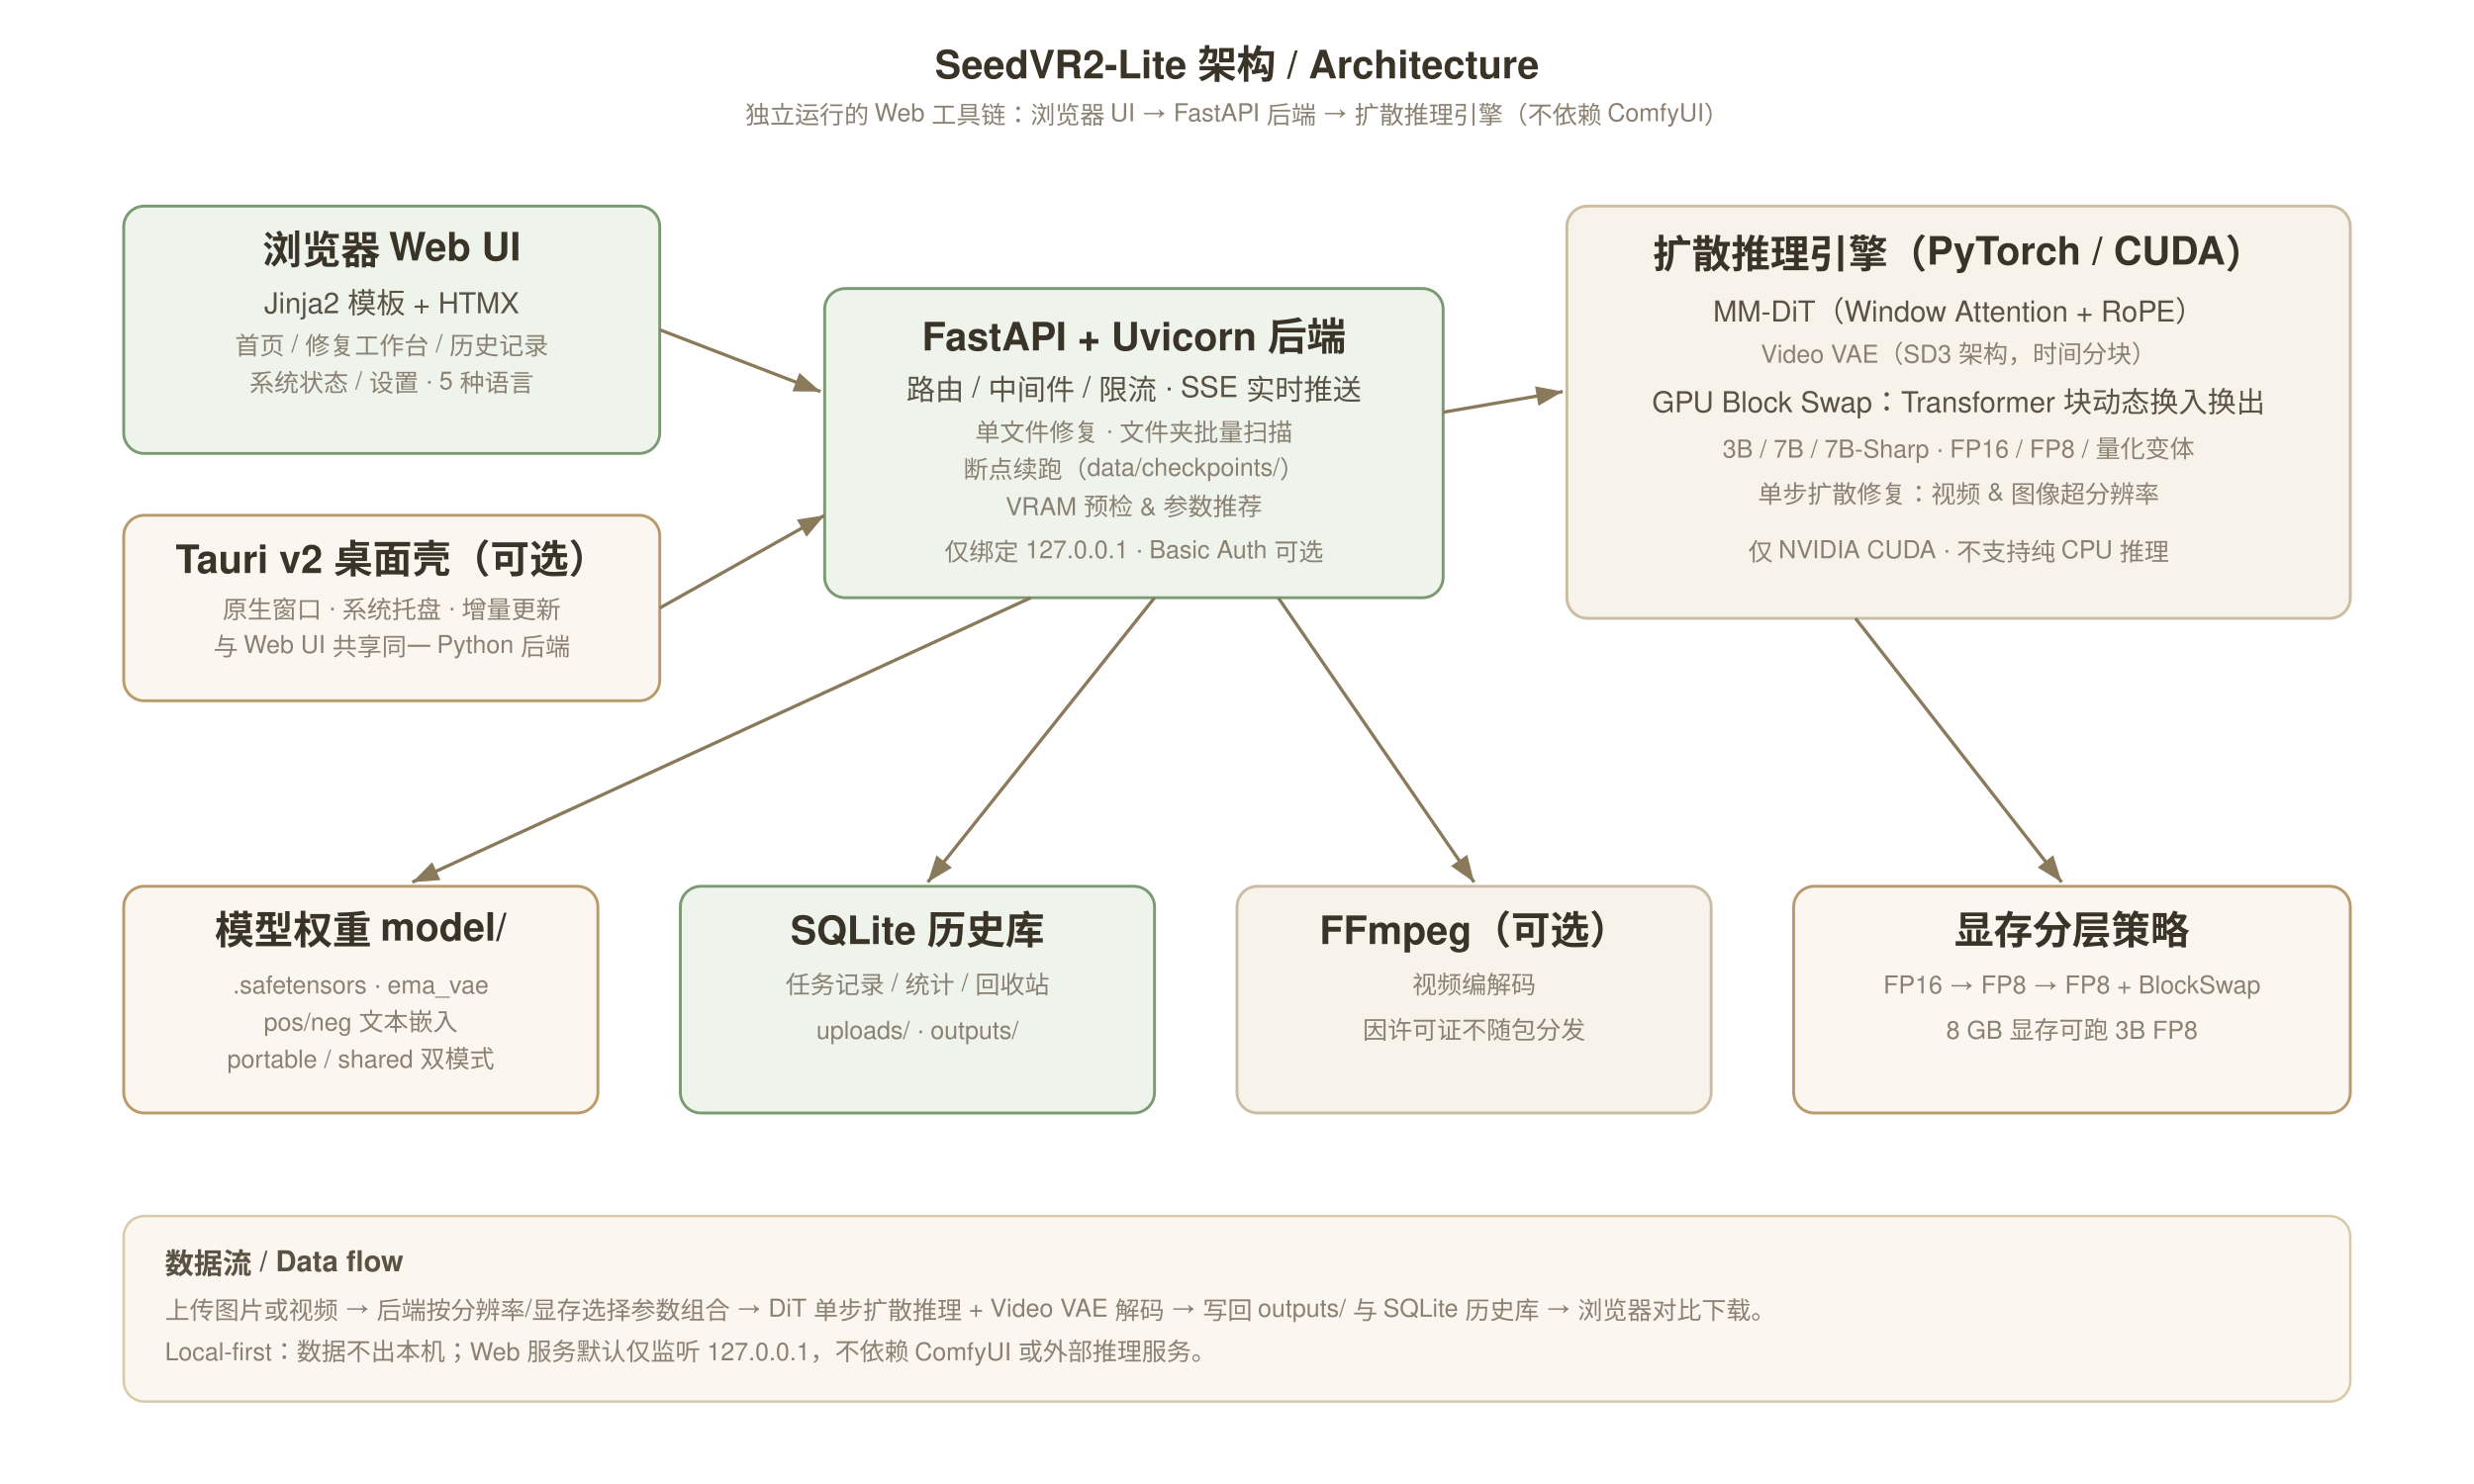
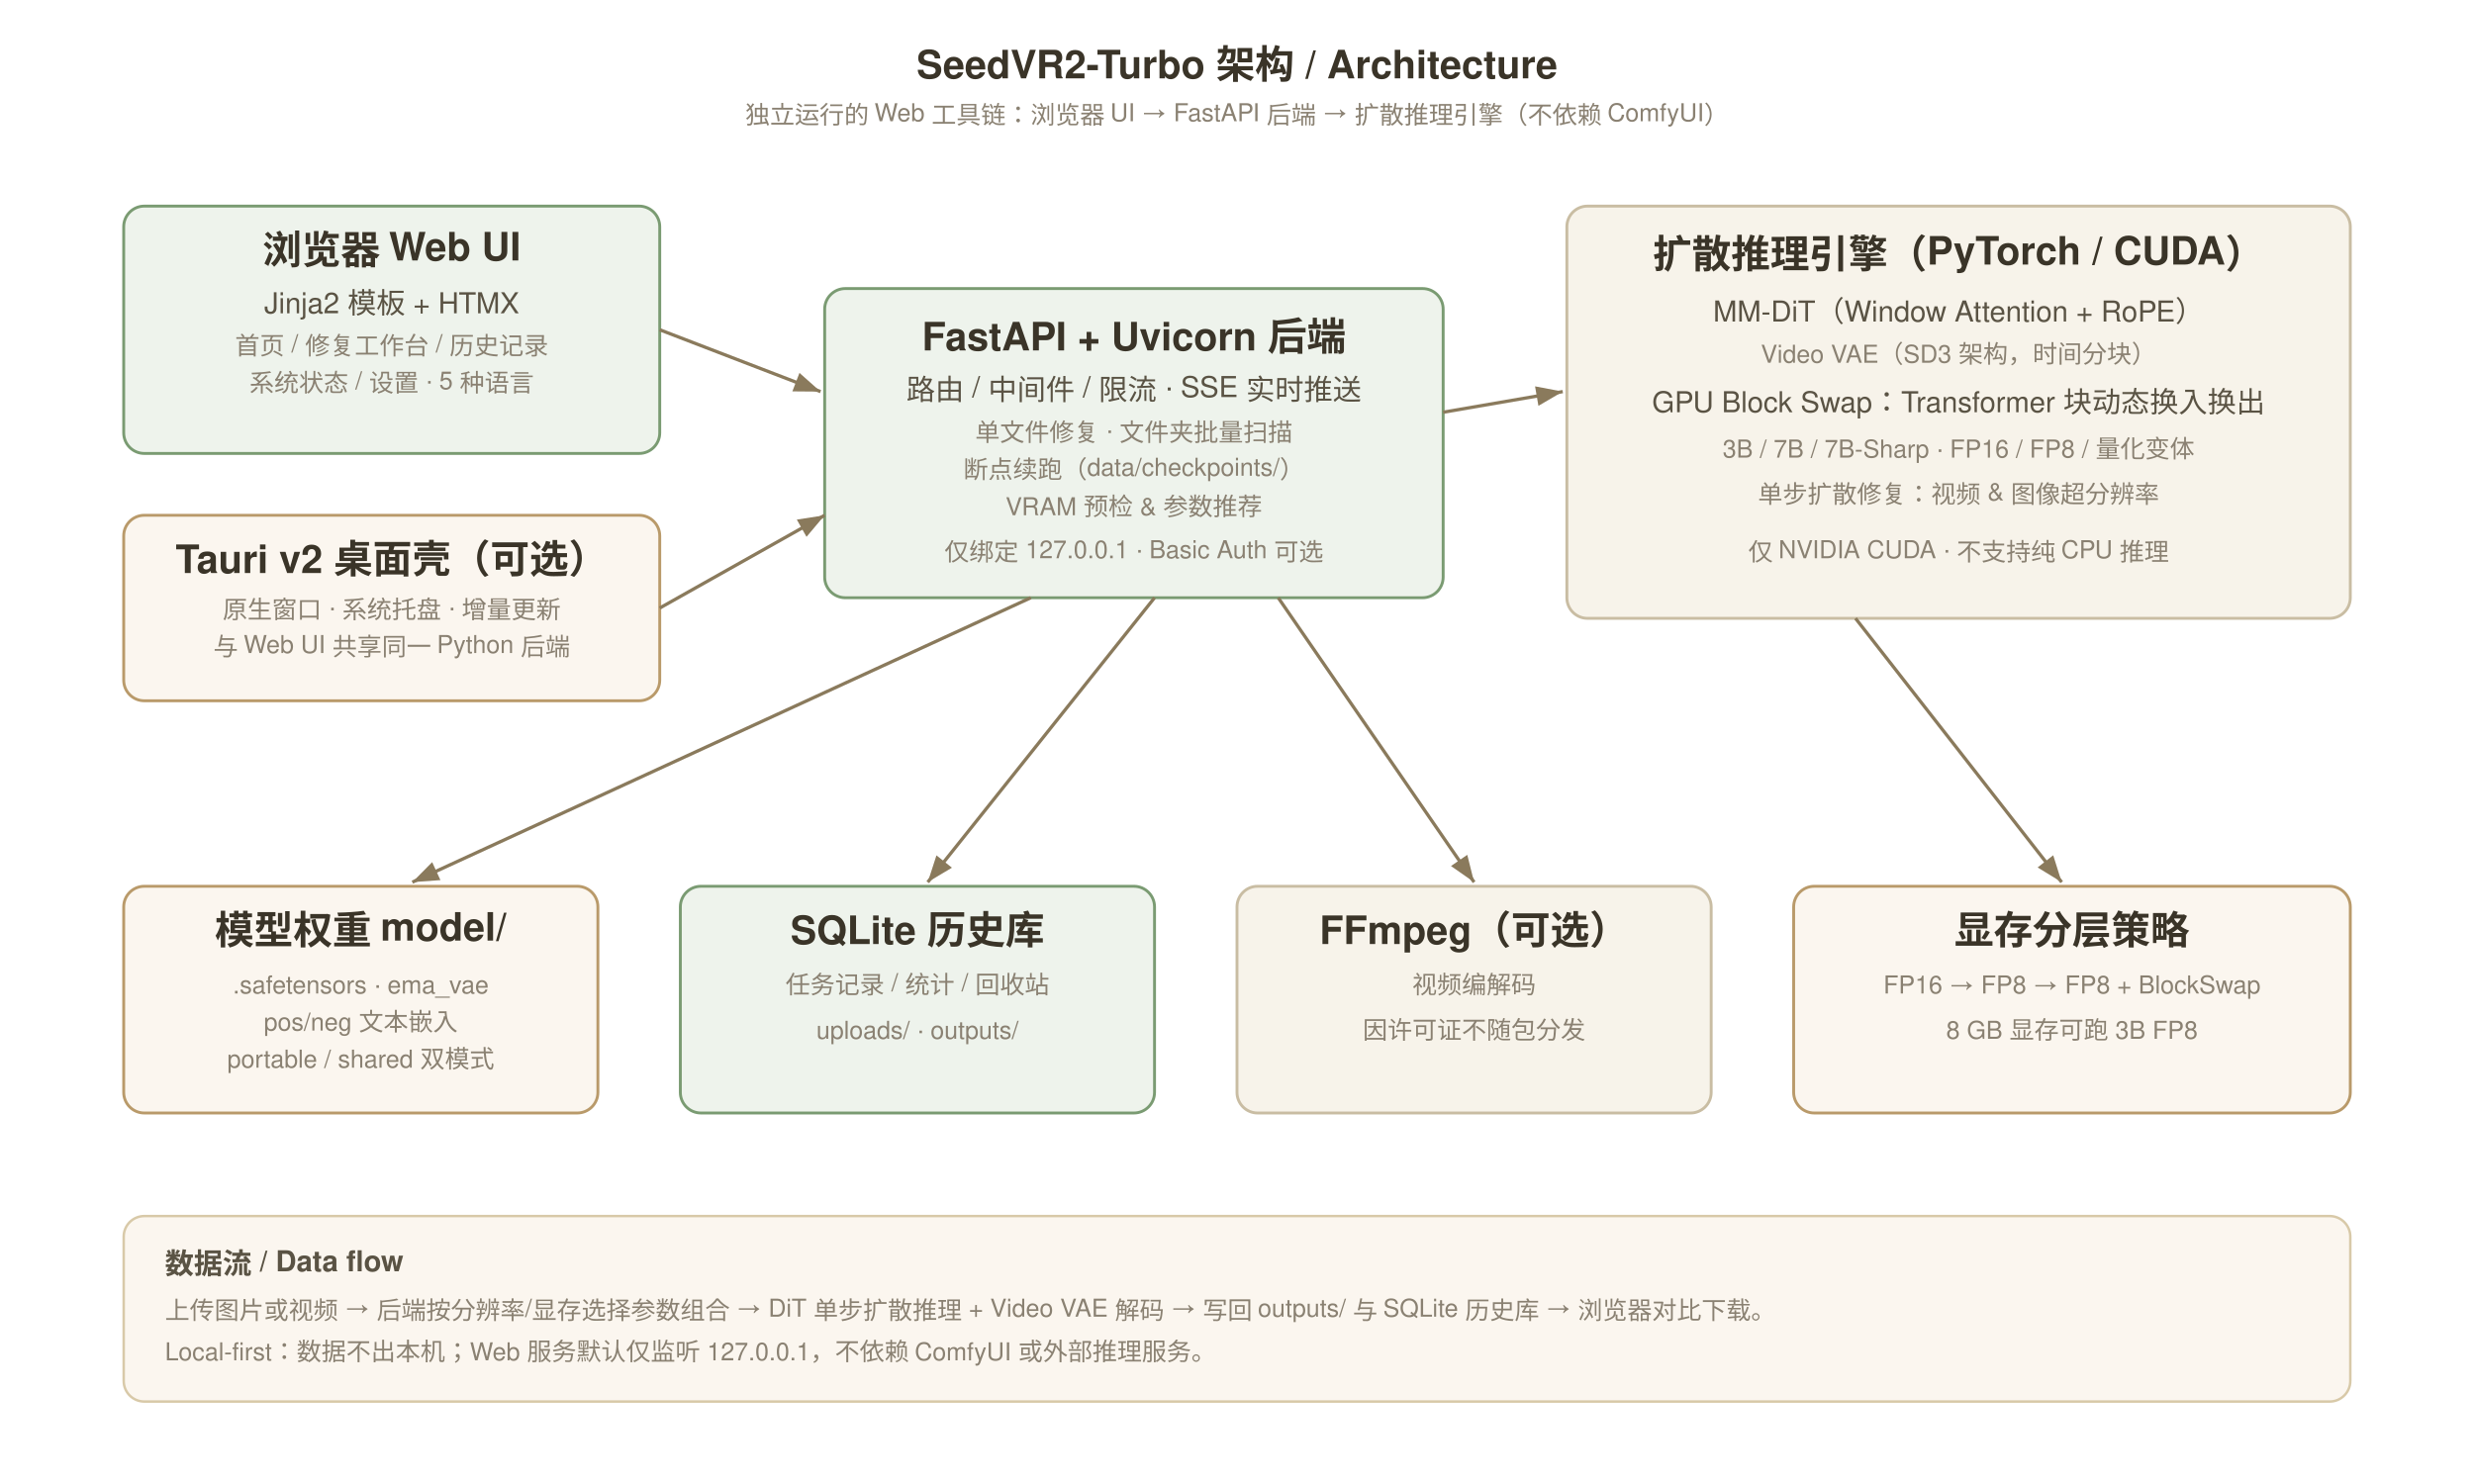
<svg xmlns="http://www.w3.org/2000/svg" width="1200" height="720" viewBox="0 0 1200 720" font-family="'Segoe UI','PingFang SC','Microsoft YaHei',Helvetica,Arial,sans-serif">
  <defs>
    <marker id="arrow" markerWidth="10" markerHeight="10" refX="8" refY="3" orient="auto" markerUnits="strokeWidth">
      <path d="M0,0 L8,3 L0,6 Z" fill="#8a7a5c" />
    </marker>
    <style>
      .box { fill:#f7f3ea; stroke:#c9bda3; stroke-width:1.4; rx:10; }
      .boxd { fill:#eef3ec; stroke:#7a9b72; stroke-width:1.4; rx:10; }
      .boxt { fill:#fbf6ef; stroke:#b99a6a; stroke-width:1.4; rx:10; }
      .ttl { font-size:19px; font-weight:700; fill:#3a3428; }
      .lbl { font-size:14px; fill:#5a5344; }
      .sub { font-size:12px; fill:#8a8172; }
      .lnk { stroke:#8a7a5c; stroke-width:1.6; fill:none; }
    </style>
  </defs>
-   <text x="600" y="38" text-anchor="middle" class="ttl" font-size="22">SeedVR2-Lite 架构 / Architecture</text>
+   <text x="600" y="38" text-anchor="middle" class="ttl" font-size="22">SeedVR2-Turbo 架构 / Architecture</text>
  <text x="600" y="60" text-anchor="middle" class="sub">独立运行的 Web 工具链：浏览器 UI → FastAPI 后端 → 扩散推理引擎（不依赖 ComfyUI）</text>
  <rect x="60" y="100" width="260" height="120" class="boxd" />
  <text x="190" y="128" text-anchor="middle" class="ttl">浏览器 Web UI</text>
  <text x="190" y="152" text-anchor="middle" class="lbl">Jinja2 模板 + HTMX</text>
  <text x="190" y="172" text-anchor="middle" class="sub">首页 / 修复工作台 / 历史记录</text>
  <text x="190" y="190" text-anchor="middle" class="sub">系统状态 / 设置 · 5 种语言</text>
  <rect x="60" y="250" width="260" height="90" class="boxt" />
  <text x="190" y="278" text-anchor="middle" class="ttl" font-size="17">Tauri v2 桌面壳（可选）</text>
  <text x="190" y="300" text-anchor="middle" class="sub">原生窗口 · 系统托盘 · 增量更新</text>
  <text x="190" y="318" text-anchor="middle" class="sub">与 Web UI 共享同一 Python 后端</text>
  <rect x="400" y="140" width="300" height="150" class="boxd" />
  <text x="550" y="170" text-anchor="middle" class="ttl">FastAPI + Uvicorn 后端</text>
  <text x="550" y="194" text-anchor="middle" class="lbl">路由 / 中间件 / 限流 · SSE 实时推送</text>
  <text x="550" y="214" text-anchor="middle" class="sub">单文件修复 · 文件夹批量扫描</text>
  <text x="550" y="232" text-anchor="middle" class="sub">断点续跑（data/checkpoints/）</text>
  <text x="550" y="250" text-anchor="middle" class="sub">VRAM 预检 &amp; 参数推荐</text>
  <text x="550" y="272" text-anchor="middle" class="sub">仅绑定 127.0.0.1 · Basic Auth 可选</text>
  <rect x="760" y="100" width="380" height="200" class="box" />
  <text x="950" y="130" text-anchor="middle" class="ttl">扩散推理引擎（PyTorch / CUDA）</text>
  <text x="950" y="156" text-anchor="middle" class="lbl">MM-DiT（Window Attention + RoPE）</text>
  <text x="950" y="176" text-anchor="middle" class="sub">Video VAE（SD3 架构，时间分块）</text>
  <text x="950" y="200" text-anchor="middle" class="lbl">GPU Block Swap：Transformer 块动态换入换出</text>
  <text x="950" y="222" text-anchor="middle" class="sub">3B / 7B / 7B-Sharp · FP16 / FP8 / 量化变体</text>
  <text x="950" y="244" text-anchor="middle" class="sub">单步扩散修复：视频 &amp; 图像超分辨率</text>
  <text x="950" y="272" text-anchor="middle" class="sub" fill="#a05a5a">仅 NVIDIA CUDA · 不支持纯 CPU 推理</text>
  <line x1="320" y1="160" x2="398" y2="190" class="lnk" marker-end="url(#arrow)" />
  <line x1="320" y1="295" x2="400" y2="250" class="lnk" marker-end="url(#arrow)" />
  <line x1="700" y1="200" x2="758" y2="190" class="lnk" marker-end="url(#arrow)" />
  <rect x="60" y="430" width="230" height="110" class="boxt" />
  <text x="175" y="458" text-anchor="middle" class="ttl" font-size="16">模型权重 model/</text>
  <text x="175" y="482" text-anchor="middle" class="sub">.safetensors · ema_vae</text>
  <text x="175" y="500" text-anchor="middle" class="sub">pos/neg 文本嵌入</text>
  <text x="175" y="518" text-anchor="middle" class="sub">portable / shared 双模式</text>
  <rect x="330" y="430" width="230" height="110" class="boxd" />
  <text x="445" y="458" text-anchor="middle" class="ttl" font-size="16">SQLite 历史库</text>
  <text x="445" y="482" text-anchor="middle" class="sub">任务记录 / 统计 / 回收站</text>
  <text x="445" y="504" text-anchor="middle" class="sub">uploads/ · outputs/</text>
  <rect x="600" y="430" width="230" height="110" class="box" />
  <text x="715" y="458" text-anchor="middle" class="ttl" font-size="16">FFmpeg（可选）</text>
  <text x="715" y="482" text-anchor="middle" class="sub">视频编解码</text>
  <text x="715" y="504" text-anchor="middle" class="sub">因许可证不随包分发</text>
  <rect x="870" y="430" width="270" height="110" class="boxt" />
  <text x="1005" y="458" text-anchor="middle" class="ttl" font-size="16">显存分层策略</text>
  <text x="1005" y="482" text-anchor="middle" class="sub">FP16 → FP8 → FP8 + BlockSwap</text>
  <text x="1005" y="504" text-anchor="middle" class="sub">8 GB 显存可跑 3B FP8</text>
  <line x1="500" y1="290" x2="200" y2="428" class="lnk" marker-end="url(#arrow)" />
  <line x1="560" y1="290" x2="450" y2="428" class="lnk" marker-end="url(#arrow)" />
  <line x1="620" y1="290" x2="715" y2="428" class="lnk" marker-end="url(#arrow)" />
  <line x1="900" y1="300" x2="1000" y2="428" class="lnk" marker-end="url(#arrow)" />
  <rect x="60" y="590" width="1080" height="90" fill="#fbf6ef" stroke="#d8c9a8" stroke-width="1.2" rx="10" />
  <text x="80" y="618" class="lbl" font-weight="700">数据流 / Data flow</text>
  <text x="80" y="640" class="sub">上传图片或视频 → 后端按分辨率/显存选择参数组合 → DiT 单步扩散推理 + Video VAE 解码 → 写回 outputs/ 与 SQLite 历史库 → 浏览器对比下载。</text>
  <text x="80" y="660" class="sub">Local-first：数据不出本机；Web 服务默认仅监听 127.0.0.1，不依赖 ComfyUI 或外部推理服务。</text>
</svg>
